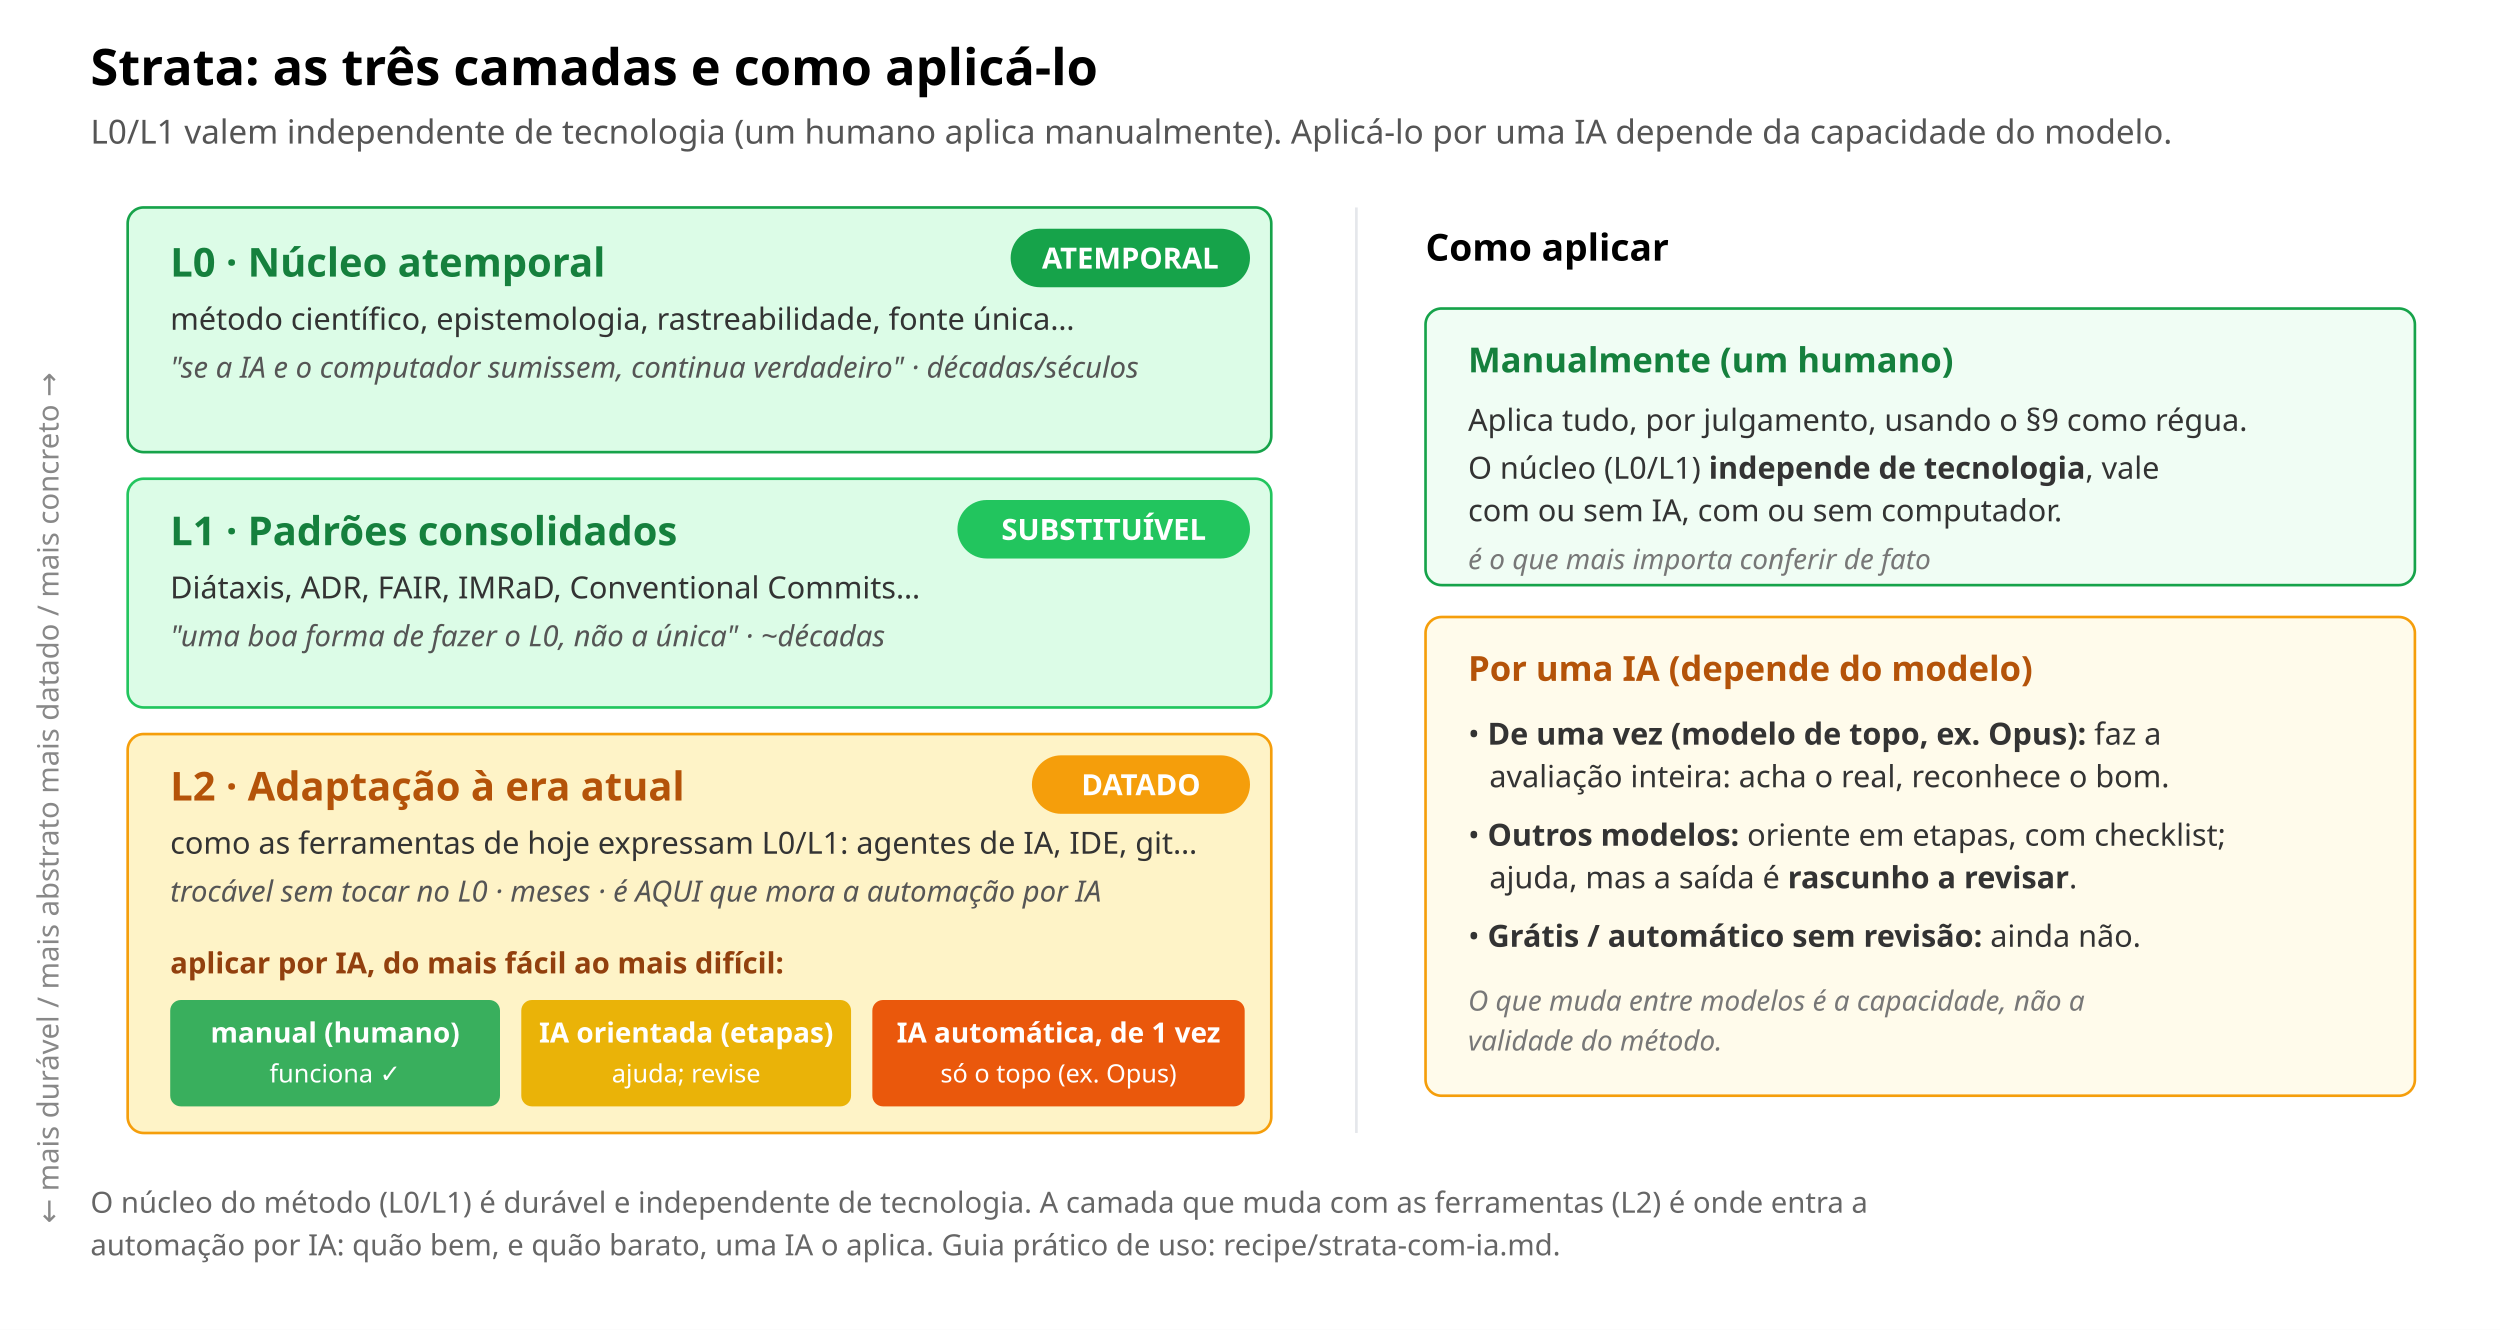
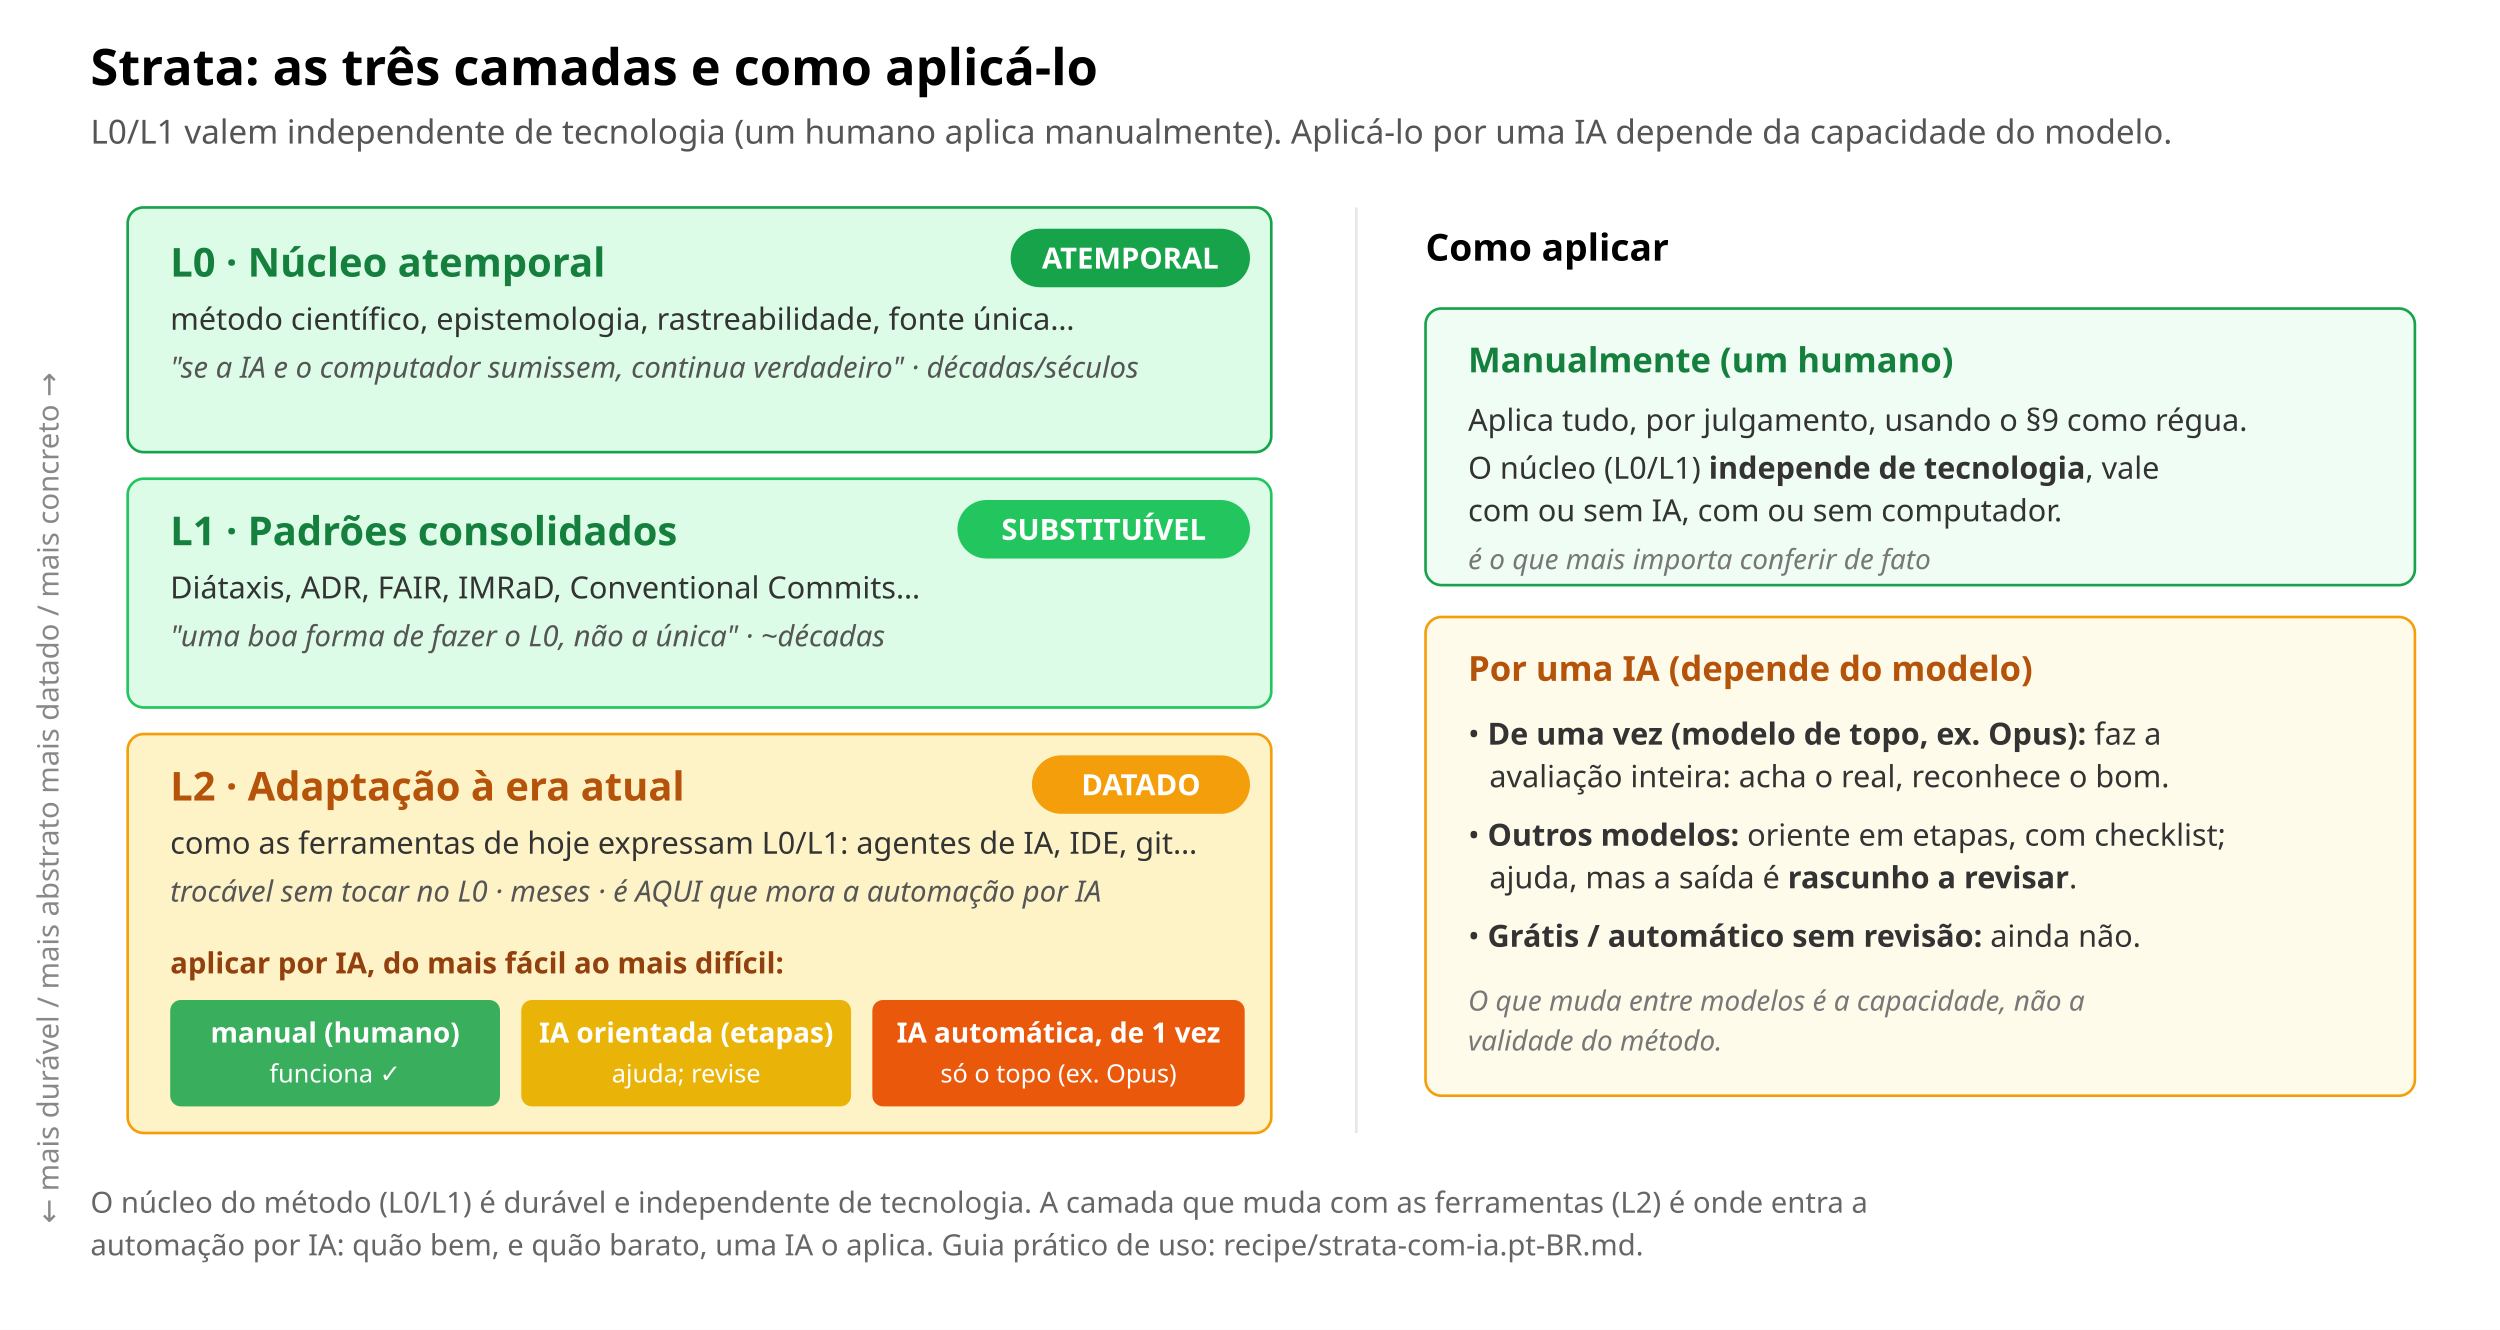
<svg xmlns="http://www.w3.org/2000/svg" width="940" height="500" font-family="sans-serif">
  <rect width="940" height="500" fill="white" />
  <text x="34" y="32" font-size="19" font-weight="bold">Strata: as três camadas e como aplicá-lo</text>
  <text x="34" y="54" font-size="12.5" fill="#555">L0/L1 valem independente de tecnologia (um humano aplica manualmente). Aplicá-lo por uma IA depende da capacidade do modelo.</text>
  <text x="22" y="300" font-size="11" fill="#888" text-anchor="middle" transform="rotate(-90 22 300)">← mais durável / mais abstrato     mais datado / mais concreto →</text>
  <rect x="48" y="78" width="430" height="92" rx="6" fill="#dcfce7" stroke="#16a34a" />
  <text x="64" y="104" font-size="15" font-weight="bold" fill="#15803d">L0 · Núcleo atemporal</text>
  <text x="64" y="124" font-size="11.5" fill="#333">método científico, epistemologia, rastreabilidade, fonte única…</text>
  <text x="64" y="142" font-size="11" fill="#555" font-style="italic">"se a IA e o computador sumissem, continua verdadeiro" · décadas/séculos</text>
  <rect x="380" y="86" width="90" height="22" rx="11" fill="#16a34a" />
  <text x="425" y="101" font-size="11" font-weight="bold" fill="#fff" text-anchor="middle">ATEMPORAL</text>
  <rect x="48" y="180" width="430" height="86" rx="6" fill="#dcfce7" stroke="#22c55e" />
  <text x="64" y="205" font-size="15" font-weight="bold" fill="#15803d">L1 · Padrões consolidados</text>
  <text x="64" y="225" font-size="11.5" fill="#333">Diátaxis, ADR, FAIR, IMRaD, Conventional Commits…</text>
  <text x="64" y="243" font-size="11" fill="#555" font-style="italic">"uma boa forma de fazer o L0, não a única" · ~décadas</text>
  <rect x="360" y="188" width="110" height="22" rx="11" fill="#22c55e" />
  <text x="415" y="203" font-size="11" font-weight="bold" fill="#fff" text-anchor="middle">SUBSTITUÍVEL</text>
  <rect x="48" y="276" width="430" height="150" rx="6" fill="#fef3c7" stroke="#f59e0b" />
  <text x="64" y="301" font-size="15" font-weight="bold" fill="#b45309">L2 · Adaptação à era atual</text>
  <text x="64" y="321" font-size="11.5" fill="#333">como as ferramentas de hoje expressam L0/L1: agentes de IA, IDE, git…</text>
  <text x="64" y="339" font-size="11" fill="#555" font-style="italic">trocável sem tocar no L0 · meses · é AQUI que mora a automação por IA</text>
  <rect x="388" y="284" width="82" height="22" rx="11" fill="#f59e0b" />
  <text x="429" y="299" font-size="11" font-weight="bold" fill="#fff" text-anchor="middle">DATADO</text>
  <text x="64" y="366" font-size="11" font-weight="bold" fill="#92400e">aplicar por IA, do mais fácil ao mais difícil:</text>
  <rect x="64" y="376" width="124" height="40" rx="4" fill="#16a34a" opacity="0.85" />
  <text x="126" y="392" font-size="10.5" fill="#fff" text-anchor="middle" font-weight="bold">manual (humano)</text>
  <text x="126" y="407" font-size="9.5" fill="#fff" text-anchor="middle">funciona ✓</text>
  <rect x="196" y="376" width="124" height="40" rx="4" fill="#eab308" />
  <text x="258" y="392" font-size="10.5" fill="#fff" text-anchor="middle" font-weight="bold">IA orientada (etapas)</text>
  <text x="258" y="407" font-size="9.5" fill="#fff" text-anchor="middle">ajuda; revise</text>
  <rect x="328" y="376" width="140" height="40" rx="4" fill="#ea580c" />
  <text x="398" y="392" font-size="10.5" fill="#fff" text-anchor="middle" font-weight="bold">IA automática, de 1 vez</text>
  <text x="398" y="407" font-size="9.5" fill="#fff" text-anchor="middle">só o topo (ex. Opus)</text>
  <line x1="510" y1="78" x2="510" y2="426" stroke="#e5e7eb" />
  <text x="536" y="98" font-size="14" font-weight="bold">Como aplicar</text>
  <rect x="536" y="116" width="372" height="104" rx="6" fill="#f0fdf4" stroke="#16a34a" />
  <text x="552" y="140" font-size="13" font-weight="bold" fill="#15803d">Manualmente (um humano)</text>
  <text x="552" y="162" font-size="11.5" fill="#333">Aplica tudo, por julgamento, usando o §9 como régua.</text>
  <text x="552" y="180" font-size="11.5" fill="#333">O núcleo (L0/L1) <tspan font-weight="bold">independe de tecnologia</tspan>, vale</text>
  <text x="552" y="196" font-size="11.5" fill="#333">com ou sem IA, com ou sem computador.</text>
  <text x="552" y="214" font-size="10.5" fill="#777" font-style="italic">é o que mais importa conferir de fato</text>
  <rect x="536" y="232" width="372" height="180" rx="6" fill="#fffbeb" stroke="#f59e0b" />
  <text x="552" y="256" font-size="13" font-weight="bold" fill="#b45309">Por uma IA (depende do modelo)</text>
  <text x="552" y="280" font-size="11.5" fill="#333">• <tspan font-weight="bold">De uma vez (modelo de topo, ex. Opus):</tspan> faz a</text>
  <text x="560" y="296" font-size="11.5" fill="#333">avaliação inteira: acha o real, reconhece o bom.</text>
  <text x="552" y="318" font-size="11.5" fill="#333">• <tspan font-weight="bold">Outros modelos:</tspan> oriente em etapas, com checklist;</text>
  <text x="560" y="334" font-size="11.5" fill="#333">ajuda, mas a saída é <tspan font-weight="bold">rascunho a revisar</tspan>.</text>
  <text x="552" y="356" font-size="11.5" fill="#333">• <tspan font-weight="bold">Grátis / automático sem revisão:</tspan> ainda não.</text>
  <text x="552" y="380" font-size="10.5" fill="#777" font-style="italic">O que muda entre modelos é a capacidade, não a</text>
  <text x="552" y="395" font-size="10.5" fill="#777" font-style="italic">validade do método.</text>
  <text x="34" y="456" font-size="11" fill="#666">O núcleo do método (L0/L1) é durável e independente de tecnologia. A camada que muda com as ferramentas (L2) é onde entra a</text>
-   <text x="34" y="472" font-size="11" fill="#666">automação por IA: quão bem, e quão barato, uma IA o aplica. Guia prático de uso: recipe/strata-com-ia.md.</text>
+   <text x="34" y="472" font-size="11" fill="#666">automação por IA: quão bem, e quão barato, uma IA o aplica. Guia prático de uso: recipe/strata-com-ia.pt-BR.md.</text>
</svg>
